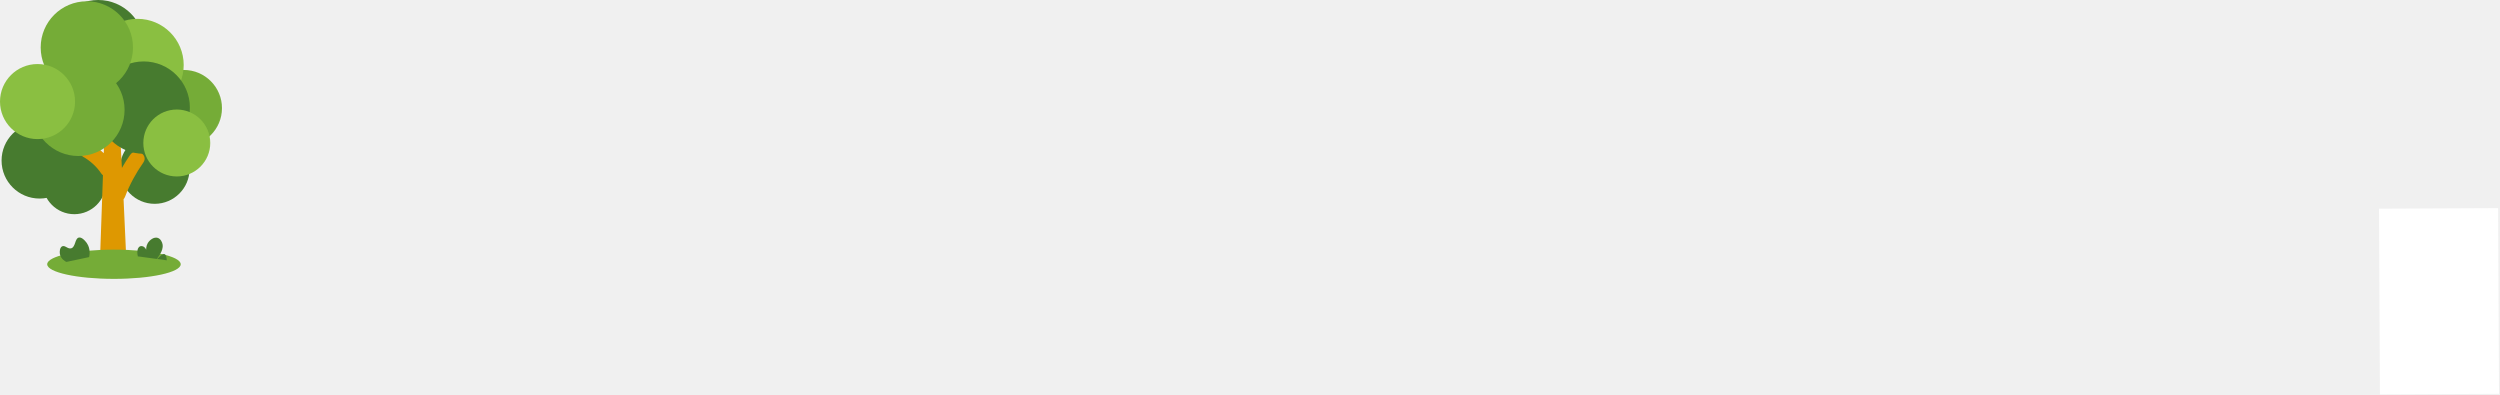
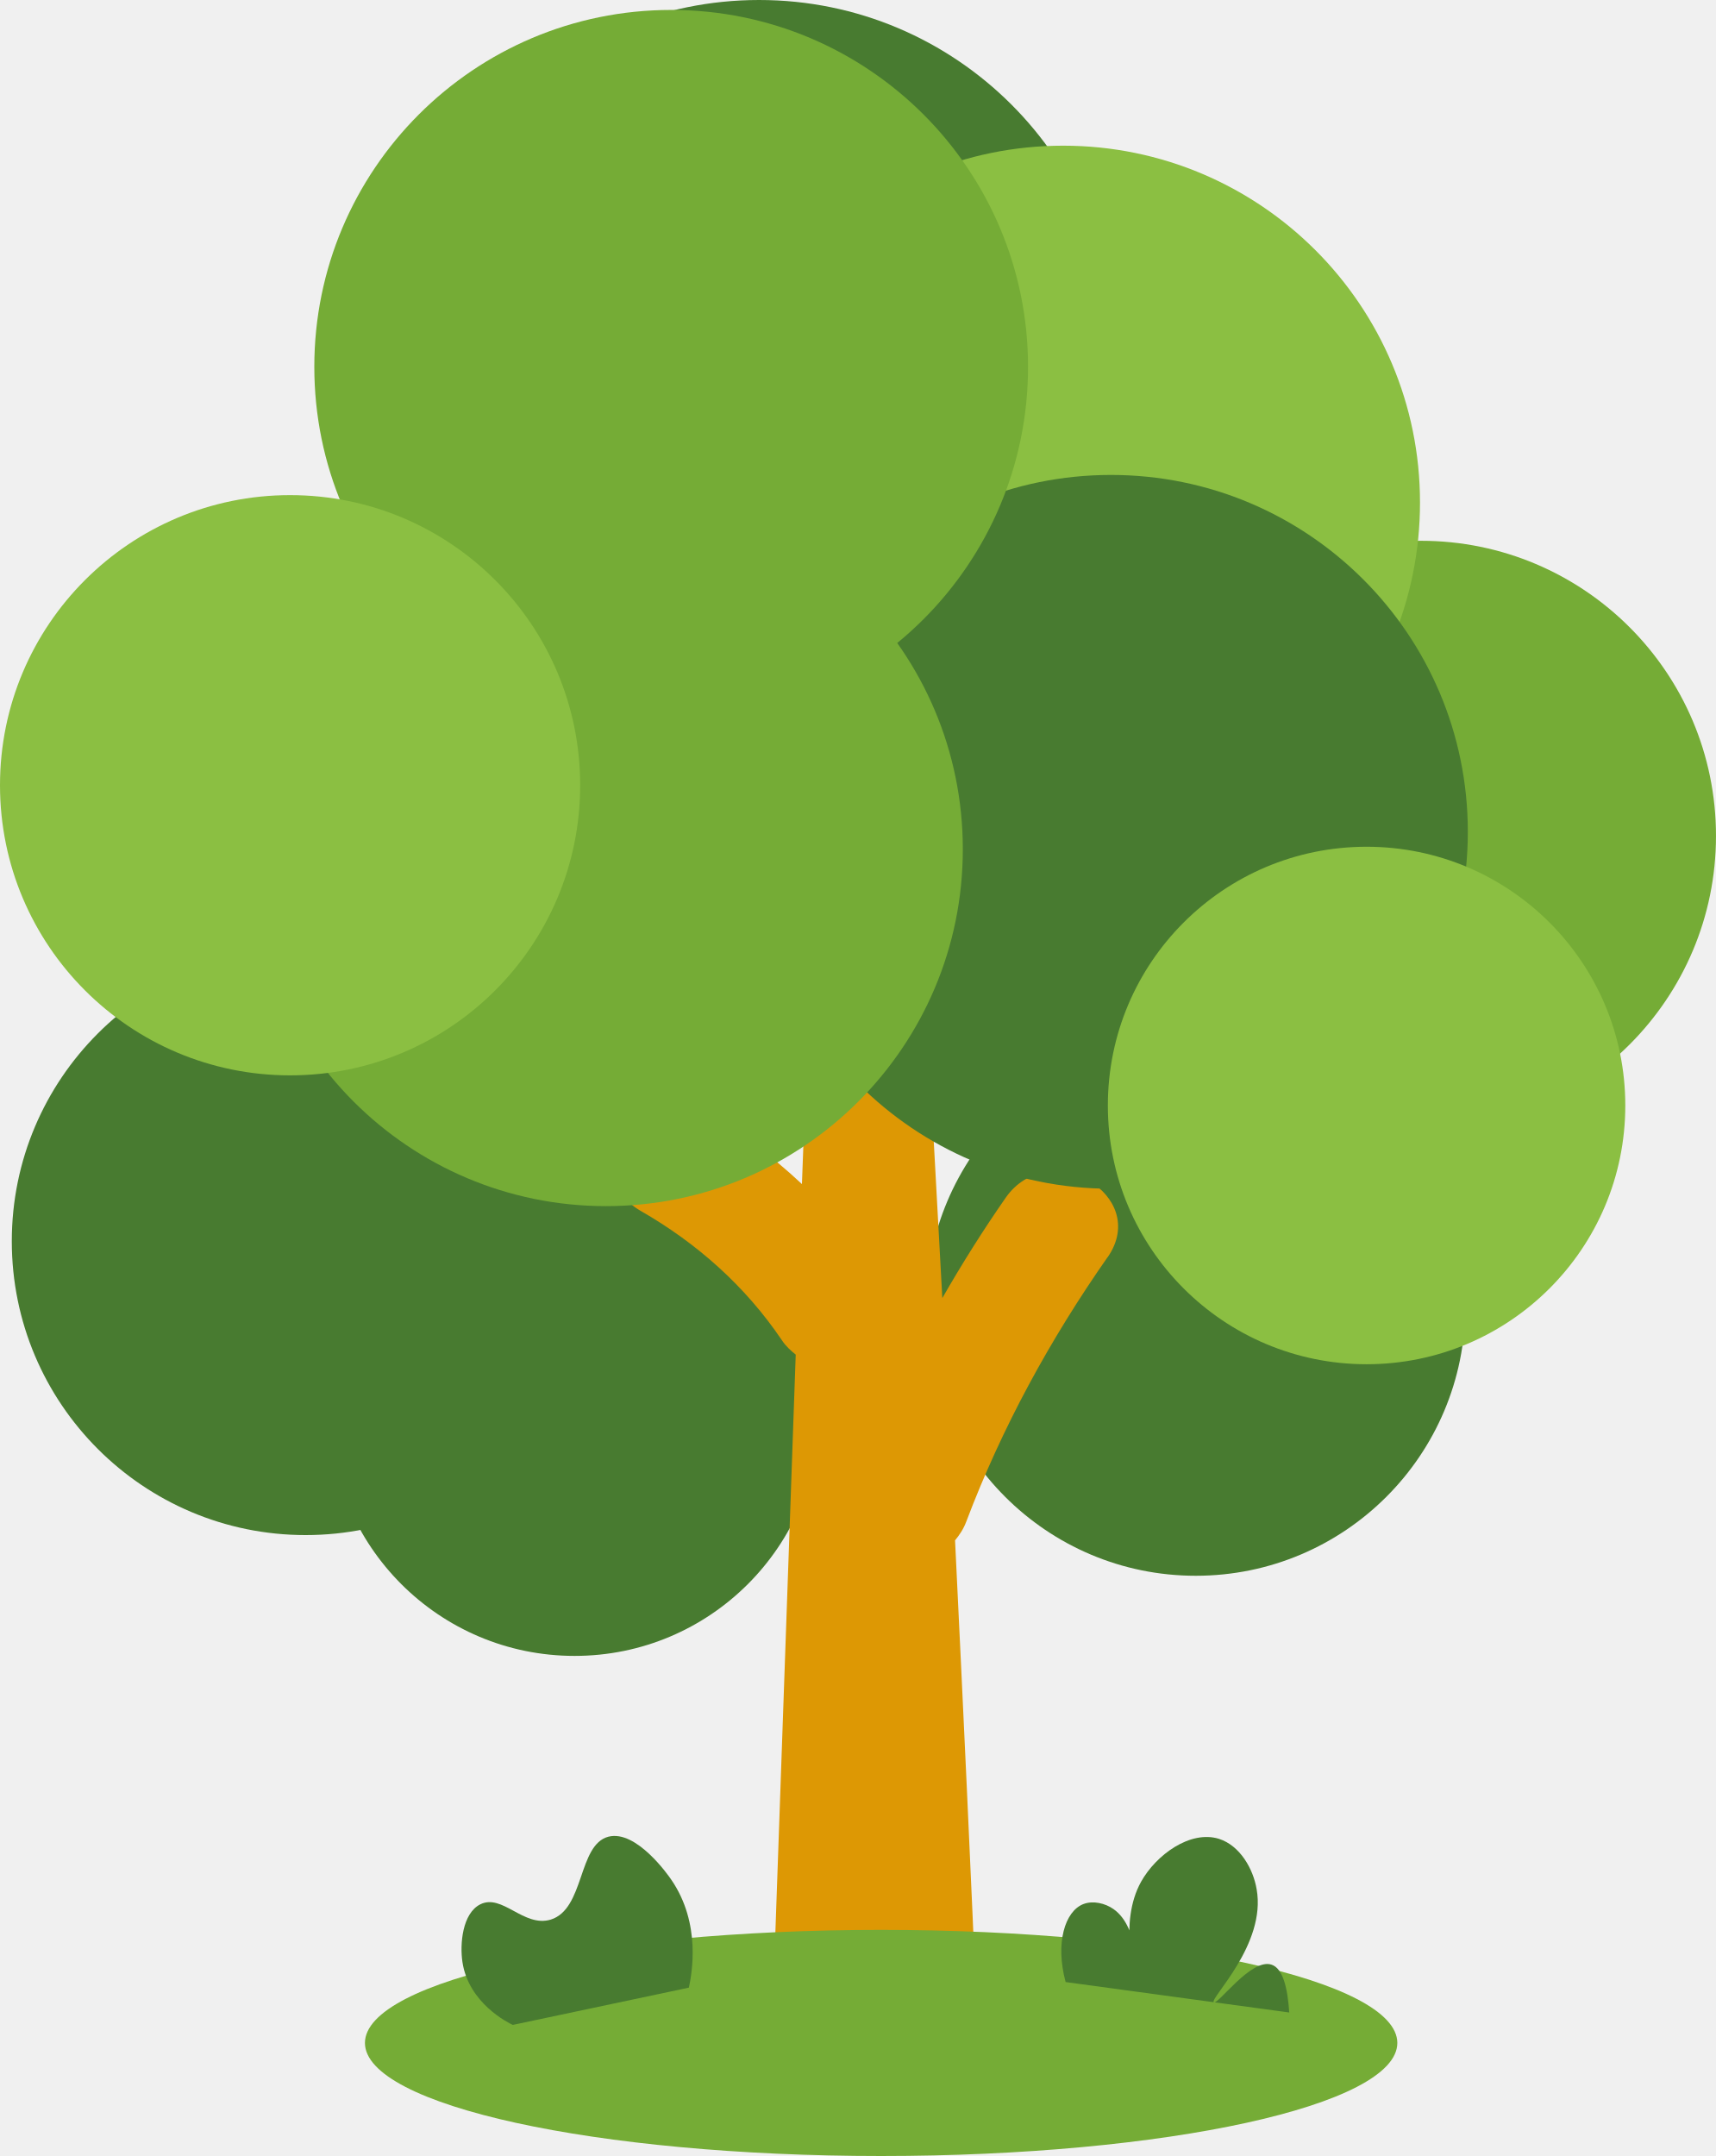
- <svg xmlns="http://www.w3.org/2000/svg" id="Capa_1" data-name="Capa 1" viewBox="0 0 622.23 98.14">
+ <svg xmlns="http://www.w3.org/2000/svg" id="Capa_1" data-name="Capa 1" viewBox="0 0 55.25 69.41">
  <defs>
    <style>
      .cls-1 {
-         fill: #75ac37;
+         fill: #75ac36;
      }

      .cls-2 {
-         fill: #fff;
+         fill: #487b30;
      }

      .cls-3 {
-         fill: #8abf41;
+         fill: #8bbf42;
      }

      .cls-4 {
-         fill: #de9801;
-       }
- 
-       .cls-5 {
-         fill: #477b2f;
+         fill: #dd9804;
      }
    </style>
  </defs>
-   <rect class="cls-2" x="592.48" y="51.84" width="29.64" height="46.22" transform="translate(-.36 3) rotate(-.28)" />
-   <g>
-     <circle class="cls-5" cx="18.5" cy="45.42" r="7.89" />
-     <circle class="cls-5" cx="9.85" cy="39.96" r="9.46" />
-     <circle class="cls-5" cx="38.51" cy="42.05" r="8.68" />
-     <circle class="cls-1" cx="14.72" cy="24.03" r="7.85" />
-     <circle class="cls-1" cx="45.76" cy="26.91" r="9.5" />
-     <circle class="cls-5" cx="24.45" cy="11.49" r="11.49" />
-     <circle class="cls-3" cx="34.24" cy="16.18" r="11.49" />
-     <path class="cls-4" d="M35.67,40.48c1.4-2.01-1.89-3.91-3.28-1.92-.73,1.05-1.41,2.13-2.04,3.23-.17-3.13-.34-6.26-.52-9.37.1-.26.35-1.06-.03-1.69-.68-1.12-3.04-1.2-3.8,0-.54.84-.05,1.96.02,2.11-.06,1.76-.12,3.52-.19,5.28-.98-.92-2.07-1.73-3.26-2.41-2.13-1.22-4.05,2.07-1.92,3.28,1.81,1.04,3.36,2.42,4.53,4.15.13.2.29.34.45.47-.26,7.38-.52,14.76-.78,22.14.27.24,1.49,1.24,3.32,1.19,1.89-.05,3.07-1.19,3.32-1.43-.22-5.27-.47-10.58-.73-15.92.14-.17.27-.36.36-.6,1.15-3.04,2.7-5.87,4.56-8.53Z" />
-     <circle class="cls-5" cx="35.78" cy="26.78" r="11.49" />
-     <circle class="cls-1" cx="19.52" cy="27.34" r="11.49" />
-     <circle class="cls-1" cx="21.62" cy="11.81" r="11.49" />
-     <circle class="cls-3" cx="44.01" cy="35.59" r="8.33" />
-     <circle class="cls-3" cx="9.34" cy="25.28" r="9.34" />
-     <ellipse class="cls-1" cx="28.37" cy="65.77" rx="16.62" ry="3.64" />
-     <path class="cls-5" d="M16.52,65.19c-.15-.07-1.42-.7-1.62-2.02-.09-.59,0-1.57.57-1.86.71-.36,1.4.75,2.27.49,1.1-.34.87-2.41,1.86-2.67.9-.23,1.94,1.26,2.02,1.38.98,1.42.66,3.05.57,3.48" />
-     <path class="cls-5" d="M34.32,63.81c-.34-1.26-.02-2.28.57-2.51.31-.12.7-.03.97.16.86.6.74,2.26.73,2.27-.01,0-.58-1.82.16-3.15.48-.86,1.58-1.67,2.51-1.38.68.22,1.1.97,1.21,1.62.32,1.78-1.52,3.52-1.38,3.64.13.1,1.2-1.43,1.86-1.21.37.12.52.77.57,1.54" />
-   </g>
+   <circle class="cls-2" cx="18.5" cy="45.42" r="7.89" />
+   <circle class="cls-2" cx="9.84" cy="39.96" r="9.46" />
+   <circle class="cls-2" cx="38.5" cy="42.05" r="8.68" />
+   <circle class="cls-1" cx="14.71" cy="24.03" r="7.85" />
+   <circle class="cls-1" cx="45.75" cy="26.91" r="9.5" />
+   <circle class="cls-2" cx="24.44" cy="11.49" r="11.49" />
+   <circle class="cls-3" cx="34.23" cy="16.18" r="11.49" />
+   <path class="cls-4" d="M35.67,40.46c-1.86,2.66-3.41,5.49-4.56,8.53-.09.24-.22.43-.36.6.26,5.34.51,10.65.73,15.92-.25.24-1.43,1.38-3.32,1.43-1.83.05-3.05-.95-3.32-1.19.26-7.38.52-14.76.78-22.14-.16-.13-.32-.27-.45-.47-1.17-1.73-2.72-3.11-4.53-4.15-2.13-1.21-.21-4.5,1.92-3.28,1.19.68,2.28,1.49,3.26,2.41.07-1.76.13-3.52.19-5.28-.07-.15-.56-1.27-.02-2.11.76-1.2,3.12-1.12,3.8,0,.38.63.13,1.43.03,1.69.18,3.11.35,6.24.52,9.37.63-1.1,1.31-2.18,2.04-3.23,1.39-1.99,4.68-.09,3.28,1.92v-.02Z" />
+   <circle class="cls-2" cx="35.77" cy="26.78" r="11.49" />
+   <circle class="cls-1" cx="19.51" cy="27.34" r="11.49" />
+   <circle class="cls-1" cx="21.61" cy="11.81" r="11.49" />
+   <circle class="cls-3" cx="44" cy="35.59" r="8.33" />
+   <circle class="cls-3" cx="9.34" cy="25.28" r="9.34" />
+   <ellipse class="cls-1" cx="28.37" cy="65.77" rx="16.62" ry="3.64" />
+   <path class="cls-2" d="M22.18,63.99c.09-.43.41-2.06-.57-3.48-.08-.12-1.12-1.61-2.02-1.38-.99.26-.76,2.33-1.86,2.67-.87.26-1.56-.85-2.27-.49-.57.29-.66,1.27-.57,1.86.2,1.32,1.47,1.95,1.62,2.02" />
+   <path class="cls-2" d="M41.51,64.79c-.05-.77-.2-1.42-.57-1.54-.66-.22-1.73,1.31-1.86,1.21-.14-.12,1.7-1.86,1.38-3.64-.11-.65-.53-1.4-1.21-1.62-.93-.29-2.03.52-2.51,1.38-.74,1.33-.17,3.15-.16,3.15.01-.01.13-1.67-.73-2.27-.27-.19-.66-.28-.97-.16-.59.23-.91,1.25-.57,2.51" />
</svg>
